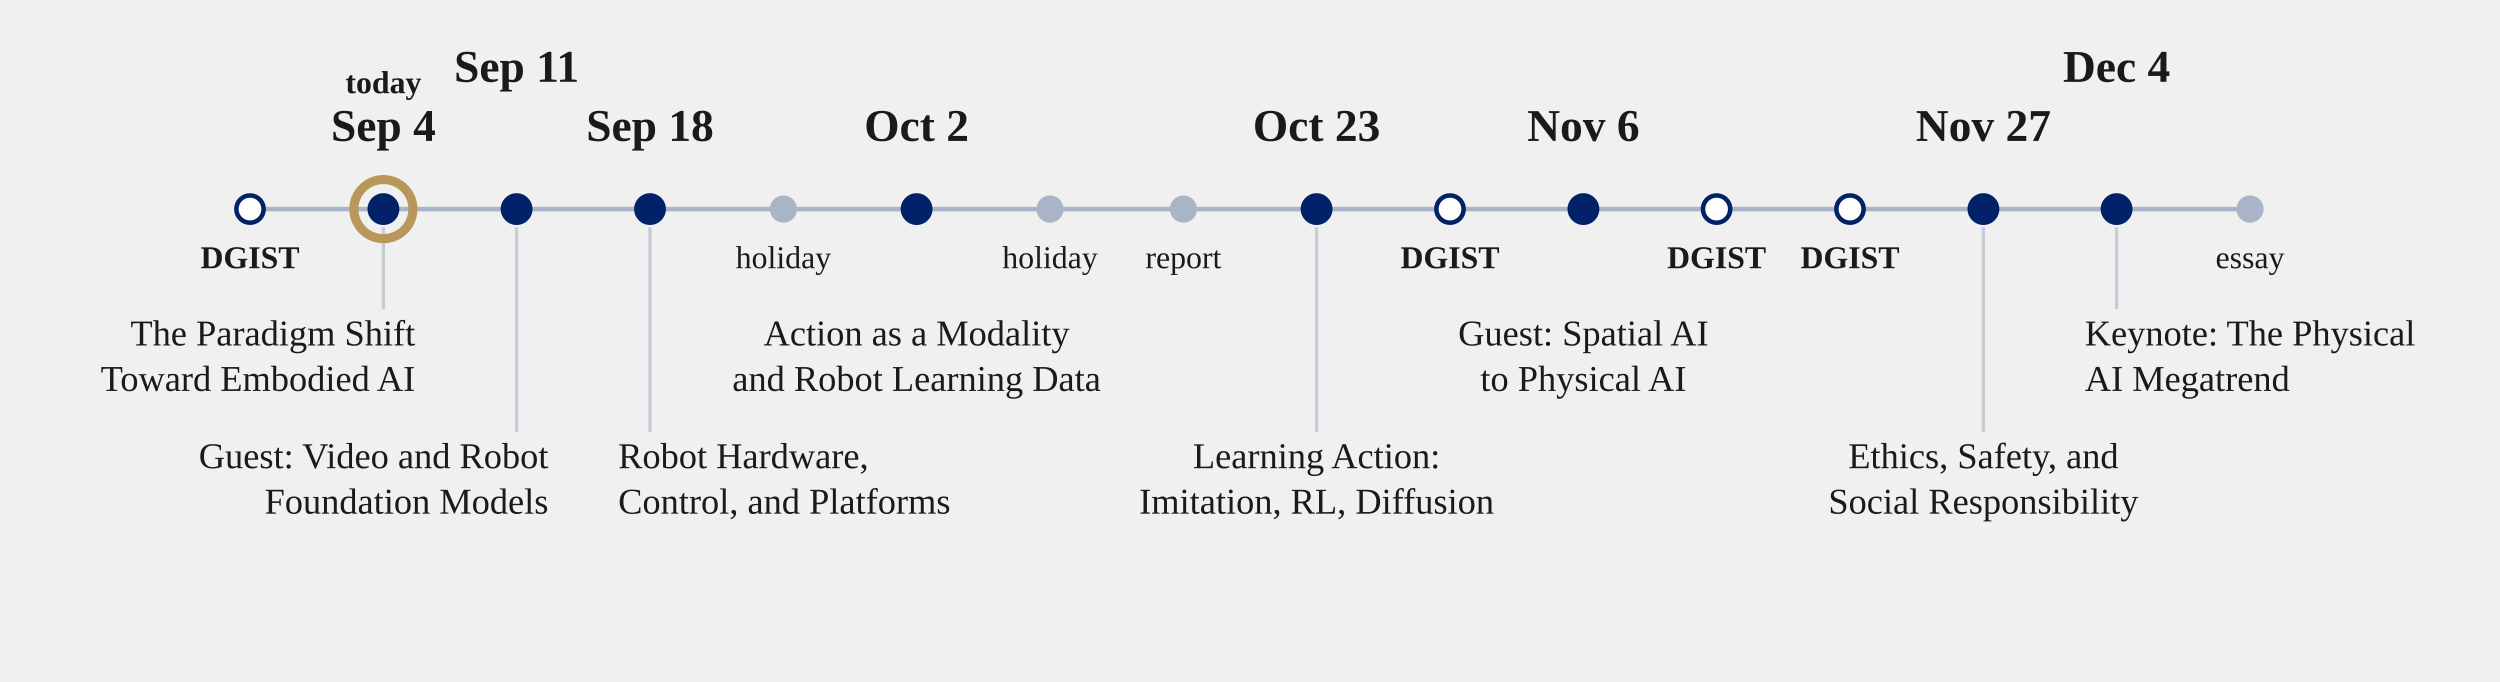
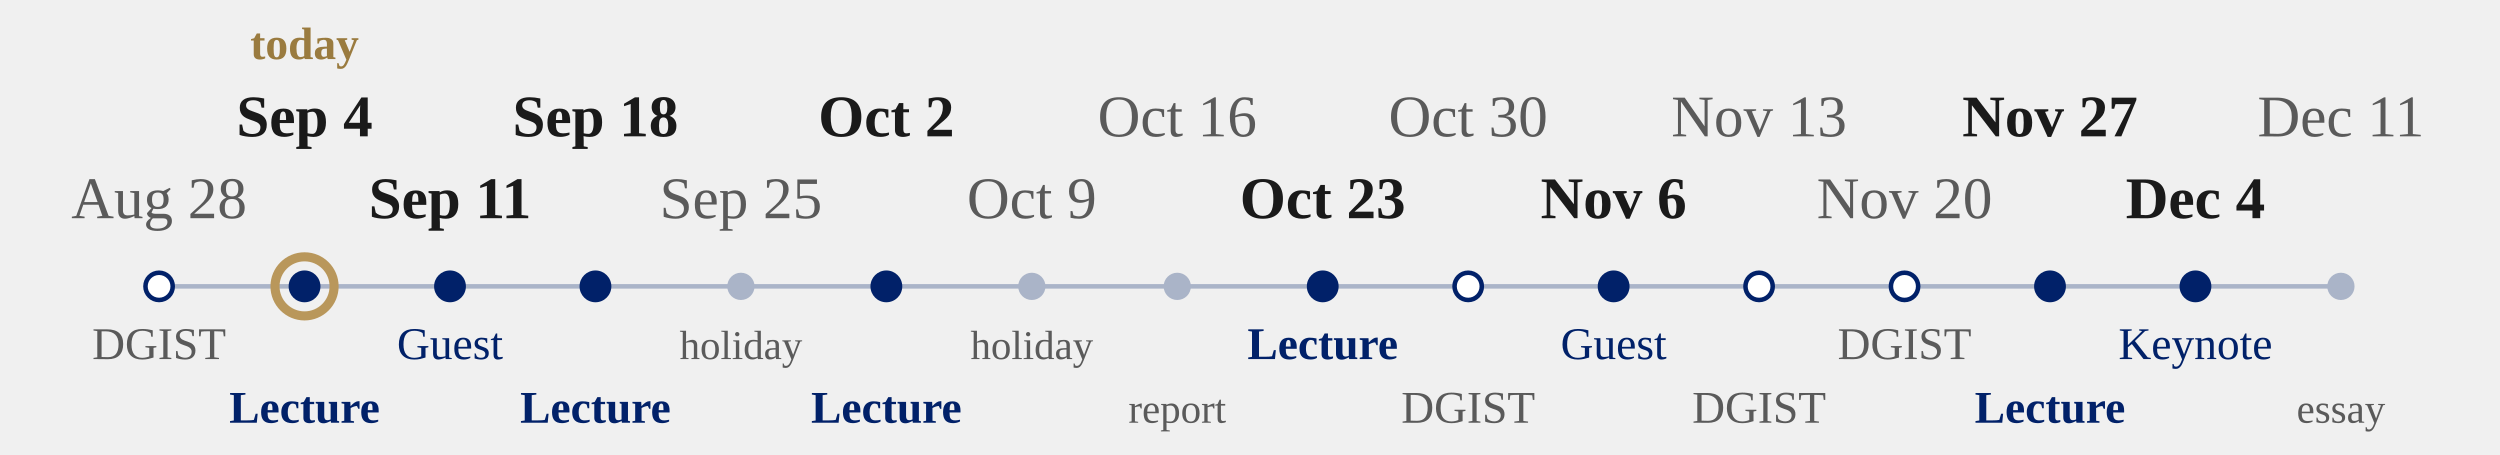
- <svg xmlns="http://www.w3.org/2000/svg" viewBox="0 0 1100 300" class="semester-map-svg" role="img" aria-label="Semester timeline, week 02 highlighted" style="font-family:inherit">
-   <line x1="110.0" y1="92" x2="990.0" y2="92" stroke="#aab4c8" stroke-width="2" />
-   <circle cx="110.0" cy="92" r="6" fill="#fff" stroke="#012169" stroke-width="2" />
-   <text x="110.0" y="118" font-size="14" font-weight="600" text-anchor="middle" fill="#1a1a1a" class="tag">DGIST</text>
-   <line x1="168.7" y1="100" x2="168.7" y2="136" stroke="#c5ccd8" stroke-width="1.5" />
-   <circle cx="168.7" cy="92" r="7" fill="#012169" />
-   <circle cx="168.7" cy="92" r="13" fill="none" stroke="#B9975B" stroke-width="4" class="today-ring" />
-   <text x="168.7" y="41" font-size="14" font-weight="600" text-anchor="middle" fill="#1a1a1a" class="today-tag">today</text>
-   <text x="168.7" y="62" font-size="20" font-weight="700" text-anchor="middle" fill="#1a1a1a" class="date">Sep 4</text>
-   <text x="182.7" y="152" font-size="16" text-anchor="end" fill="#1a1a1a" class="label">The Paradigm Shift</text>
-   <text x="182.7" y="172" font-size="16" text-anchor="end" fill="#1a1a1a" class="label">Toward Embodied AI</text>
-   <line x1="227.3" y1="100" x2="227.3" y2="190" stroke="#c5ccd8" stroke-width="1.5" />
-   <circle cx="227.3" cy="92" r="7" fill="#012169" />
-   <text x="227.3" y="36" font-size="20" font-weight="700" text-anchor="middle" fill="#1a1a1a" class="date">Sep 11</text>
-   <text x="241.3" y="206" font-size="16" text-anchor="end" fill="#1a1a1a" class="label">Guest: Video and Robot</text>
-   <text x="241.3" y="226" font-size="16" text-anchor="end" fill="#1a1a1a" class="label">Foundation Models</text>
-   <line x1="286.0" y1="100" x2="286.0" y2="190" stroke="#c5ccd8" stroke-width="1.5" />
-   <circle cx="286.0" cy="92" r="7" fill="#012169" />
-   <text x="286.0" y="62" font-size="20" font-weight="700" text-anchor="middle" fill="#1a1a1a" class="date">Sep 18</text>
-   <text x="272.0" y="206" font-size="16" text-anchor="start" fill="#1a1a1a" class="label">Robot Hardware,</text>
-   <text x="272.0" y="226" font-size="16" text-anchor="start" fill="#1a1a1a" class="label">Control, and Platforms</text>
-   <circle cx="344.7" cy="92" r="6" fill="#aab4c8" />
-   <text x="344.7" y="118" font-size="14" text-anchor="middle" fill="#1a1a1a" class="tag">holiday</text>
-   <circle cx="403.3" cy="92" r="7" fill="#012169" />
-   <text x="403.3" y="62" font-size="20" font-weight="700" text-anchor="middle" fill="#1a1a1a" class="date">Oct 2</text>
-   <text x="403.3" y="152" font-size="16" text-anchor="middle" fill="#1a1a1a" class="label">Action as a Modality</text>
-   <text x="403.3" y="172" font-size="16" text-anchor="middle" fill="#1a1a1a" class="label">and Robot Learning Data</text>
-   <circle cx="462.0" cy="92" r="6" fill="#aab4c8" />
-   <text x="462.0" y="118" font-size="14" text-anchor="middle" fill="#1a1a1a" class="tag">holiday</text>
-   <circle cx="520.7" cy="92" r="6" fill="#aab4c8" />
-   <text x="520.7" y="118" font-size="14" text-anchor="middle" fill="#1a1a1a" class="tag">report</text>
-   <line x1="579.3" y1="100" x2="579.3" y2="190" stroke="#c5ccd8" stroke-width="1.5" />
-   <circle cx="579.3" cy="92" r="7" fill="#012169" />
-   <text x="579.3" y="62" font-size="20" font-weight="700" text-anchor="middle" fill="#1a1a1a" class="date">Oct 23</text>
-   <text x="579.3" y="206" font-size="16" text-anchor="middle" fill="#1a1a1a" class="label">Learning Action:</text>
-   <text x="579.3" y="226" font-size="16" text-anchor="middle" fill="#1a1a1a" class="label">Imitation, RL, Diffusion</text>
-   <circle cx="638.0" cy="92" r="6" fill="#fff" stroke="#012169" stroke-width="2" />
-   <text x="638.0" y="118" font-size="14" font-weight="600" text-anchor="middle" fill="#1a1a1a" class="tag">DGIST</text>
-   <circle cx="696.7" cy="92" r="7" fill="#012169" />
-   <text x="696.7" y="62" font-size="20" font-weight="700" text-anchor="middle" fill="#1a1a1a" class="date">Nov 6</text>
-   <text x="696.7" y="152" font-size="16" text-anchor="middle" fill="#1a1a1a" class="label">Guest: Spatial AI</text>
-   <text x="696.7" y="172" font-size="16" text-anchor="middle" fill="#1a1a1a" class="label">to Physical AI</text>
-   <circle cx="755.3" cy="92" r="6" fill="#fff" stroke="#012169" stroke-width="2" />
-   <text x="755.3" y="118" font-size="14" font-weight="600" text-anchor="middle" fill="#1a1a1a" class="tag">DGIST</text>
-   <circle cx="814.0" cy="92" r="6" fill="#fff" stroke="#012169" stroke-width="2" />
-   <text x="814.0" y="118" font-size="14" font-weight="600" text-anchor="middle" fill="#1a1a1a" class="tag">DGIST</text>
-   <line x1="872.7" y1="100" x2="872.7" y2="190" stroke="#c5ccd8" stroke-width="1.5" />
-   <circle cx="872.7" cy="92" r="7" fill="#012169" />
-   <text x="872.7" y="62" font-size="20" font-weight="700" text-anchor="middle" fill="#1a1a1a" class="date">Nov 27</text>
-   <text x="872.7" y="206" font-size="16" text-anchor="middle" fill="#1a1a1a" class="label">Ethics, Safety, and</text>
-   <text x="872.7" y="226" font-size="16" text-anchor="middle" fill="#1a1a1a" class="label">Social Responsibility</text>
-   <line x1="931.3" y1="100" x2="931.3" y2="136" stroke="#c5ccd8" stroke-width="1.5" />
-   <circle cx="931.3" cy="92" r="7" fill="#012169" />
-   <text x="931.3" y="36" font-size="20" font-weight="700" text-anchor="middle" fill="#1a1a1a" class="date">Dec 4</text>
-   <text x="917.3" y="152" font-size="16" text-anchor="start" fill="#1a1a1a" class="label">Keynote: The Physical</text>
-   <text x="917.3" y="172" font-size="16" text-anchor="start" fill="#1a1a1a" class="label">AI Megatrend</text>
-   <circle cx="990.0" cy="92" r="6" fill="#aab4c8" />
-   <text x="990.0" y="118" font-size="14" text-anchor="middle" fill="#1a1a1a" class="tag">essay</text>
+ <svg xmlns="http://www.w3.org/2000/svg" viewBox="0 0 1100 200" class="semester-map-svg" role="img" aria-label="Semester timeline, week 02 highlighted" style="font-family:inherit">
+   <line x1="70.0" y1="126" x2="1030.0" y2="126" stroke="#aab4c8" stroke-width="2" />
+   <circle cx="70.0" cy="126" r="6" fill="#fff" stroke="#012169" stroke-width="2" />
+   <text x="70.0" y="96" font-size="26" font-weight="400" text-anchor="middle" fill="#5a5a5a" class="date">Aug 28</text>
+   <text x="70.0" y="158" font-size="20" text-anchor="middle" fill="#5a5a5a" class="tag">DGIST</text>
+   <circle cx="134.0" cy="126" r="7" fill="#012169" />
+   <circle cx="134.0" cy="126" r="13" fill="none" stroke="#B9975B" stroke-width="4" class="today-ring" />
+   <text x="134.0" y="26" font-size="20" font-weight="700" text-anchor="middle" fill="#9A7B3F" class="today-tag">today</text>
+   <text x="134.0" y="60" font-size="26" font-weight="700" text-anchor="middle" fill="#1a1a1a" class="date">Sep 4</text>
+   <text x="134.0" y="186" font-size="20" font-weight="700" text-anchor="middle" fill="#012169" class="tag">Lecture</text>
+   <circle cx="198.0" cy="126" r="7" fill="#012169" />
+   <text x="198.0" y="96" font-size="26" font-weight="700" text-anchor="middle" fill="#1a1a1a" class="date">Sep 11</text>
+   <text x="198.0" y="158" font-size="20" text-anchor="middle" fill="#012169" class="tag">Guest</text>
+   <circle cx="262.0" cy="126" r="7" fill="#012169" />
+   <text x="262.0" y="60" font-size="26" font-weight="700" text-anchor="middle" fill="#1a1a1a" class="date">Sep 18</text>
+   <text x="262.0" y="186" font-size="20" font-weight="700" text-anchor="middle" fill="#012169" class="tag">Lecture</text>
+   <circle cx="326.0" cy="126" r="6" fill="#aab4c8" />
+   <text x="326.0" y="96" font-size="26" font-weight="400" text-anchor="middle" fill="#5a5a5a" class="date">Sep 25</text>
+   <text x="326.0" y="158" font-size="18" text-anchor="middle" fill="#5a5a5a" class="tag">holiday</text>
+   <circle cx="390.0" cy="126" r="7" fill="#012169" />
+   <text x="390.0" y="60" font-size="26" font-weight="700" text-anchor="middle" fill="#1a1a1a" class="date">Oct 2</text>
+   <text x="390.0" y="186" font-size="20" font-weight="700" text-anchor="middle" fill="#012169" class="tag">Lecture</text>
+   <circle cx="454.0" cy="126" r="6" fill="#aab4c8" />
+   <text x="454.0" y="96" font-size="26" font-weight="400" text-anchor="middle" fill="#5a5a5a" class="date">Oct 9</text>
+   <text x="454.0" y="158" font-size="18" text-anchor="middle" fill="#5a5a5a" class="tag">holiday</text>
+   <circle cx="518.0" cy="126" r="6" fill="#aab4c8" />
+   <text x="518.0" y="60" font-size="26" font-weight="400" text-anchor="middle" fill="#5a5a5a" class="date">Oct 16</text>
+   <text x="518.0" y="186" font-size="18" text-anchor="middle" fill="#5a5a5a" class="tag">report</text>
+   <circle cx="582.0" cy="126" r="7" fill="#012169" />
+   <text x="582.0" y="96" font-size="26" font-weight="700" text-anchor="middle" fill="#1a1a1a" class="date">Oct 23</text>
+   <text x="582.0" y="158" font-size="20" font-weight="700" text-anchor="middle" fill="#012169" class="tag">Lecture</text>
+   <circle cx="646.0" cy="126" r="6" fill="#fff" stroke="#012169" stroke-width="2" />
+   <text x="646.0" y="60" font-size="26" font-weight="400" text-anchor="middle" fill="#5a5a5a" class="date">Oct 30</text>
+   <text x="646.0" y="186" font-size="20" text-anchor="middle" fill="#5a5a5a" class="tag">DGIST</text>
+   <circle cx="710.0" cy="126" r="7" fill="#012169" />
+   <text x="710.0" y="96" font-size="26" font-weight="700" text-anchor="middle" fill="#1a1a1a" class="date">Nov 6</text>
+   <text x="710.0" y="158" font-size="20" text-anchor="middle" fill="#012169" class="tag">Guest</text>
+   <circle cx="774.0" cy="126" r="6" fill="#fff" stroke="#012169" stroke-width="2" />
+   <text x="774.0" y="60" font-size="26" font-weight="400" text-anchor="middle" fill="#5a5a5a" class="date">Nov 13</text>
+   <text x="774.0" y="186" font-size="20" text-anchor="middle" fill="#5a5a5a" class="tag">DGIST</text>
+   <circle cx="838.0" cy="126" r="6" fill="#fff" stroke="#012169" stroke-width="2" />
+   <text x="838.0" y="96" font-size="26" font-weight="400" text-anchor="middle" fill="#5a5a5a" class="date">Nov 20</text>
+   <text x="838.0" y="158" font-size="20" text-anchor="middle" fill="#5a5a5a" class="tag">DGIST</text>
+   <circle cx="902.0" cy="126" r="7" fill="#012169" />
+   <text x="902.0" y="60" font-size="26" font-weight="700" text-anchor="middle" fill="#1a1a1a" class="date">Nov 27</text>
+   <text x="902.0" y="186" font-size="20" font-weight="700" text-anchor="middle" fill="#012169" class="tag">Lecture</text>
+   <circle cx="966.0" cy="126" r="7" fill="#012169" />
+   <text x="966.0" y="96" font-size="26" font-weight="700" text-anchor="middle" fill="#1a1a1a" class="date">Dec 4</text>
+   <text x="966.0" y="158" font-size="20" text-anchor="middle" fill="#012169" class="tag">Keynote</text>
+   <circle cx="1030.0" cy="126" r="6" fill="#aab4c8" />
+   <text x="1030.0" y="60" font-size="26" font-weight="400" text-anchor="middle" fill="#5a5a5a" class="date">Dec 11</text>
+   <text x="1030.0" y="186" font-size="18" text-anchor="middle" fill="#5a5a5a" class="tag">essay</text>
</svg>
